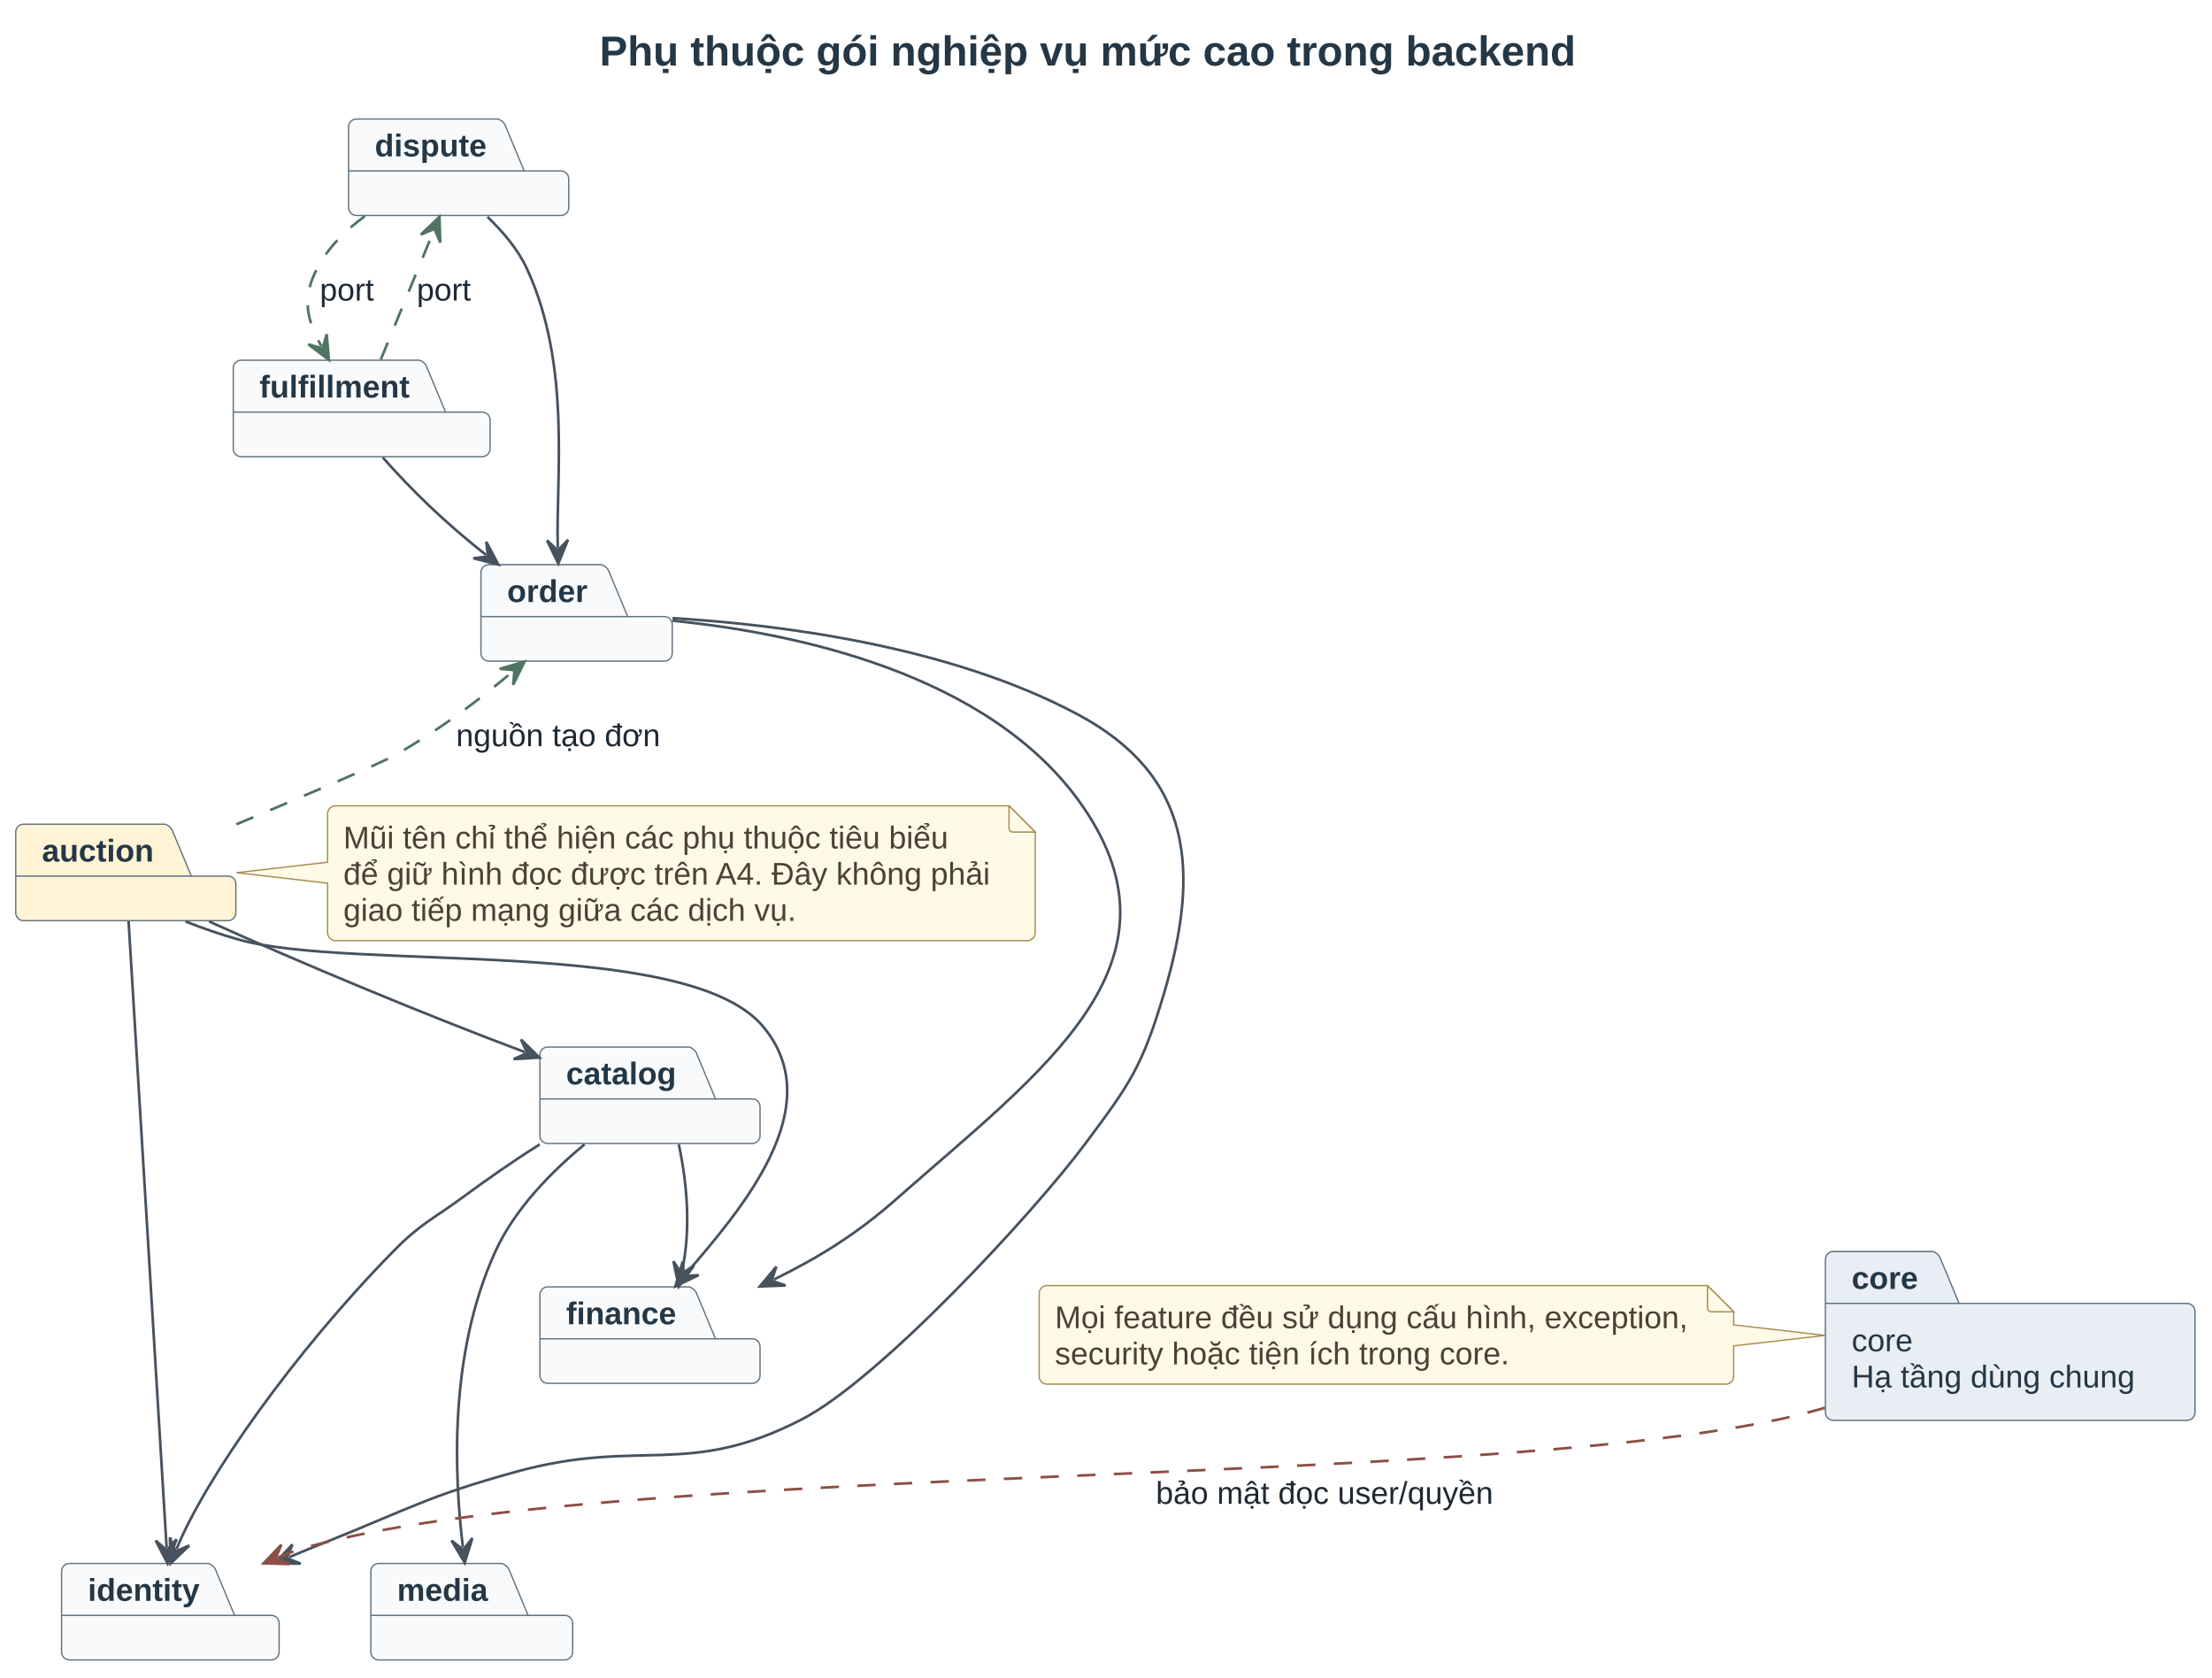
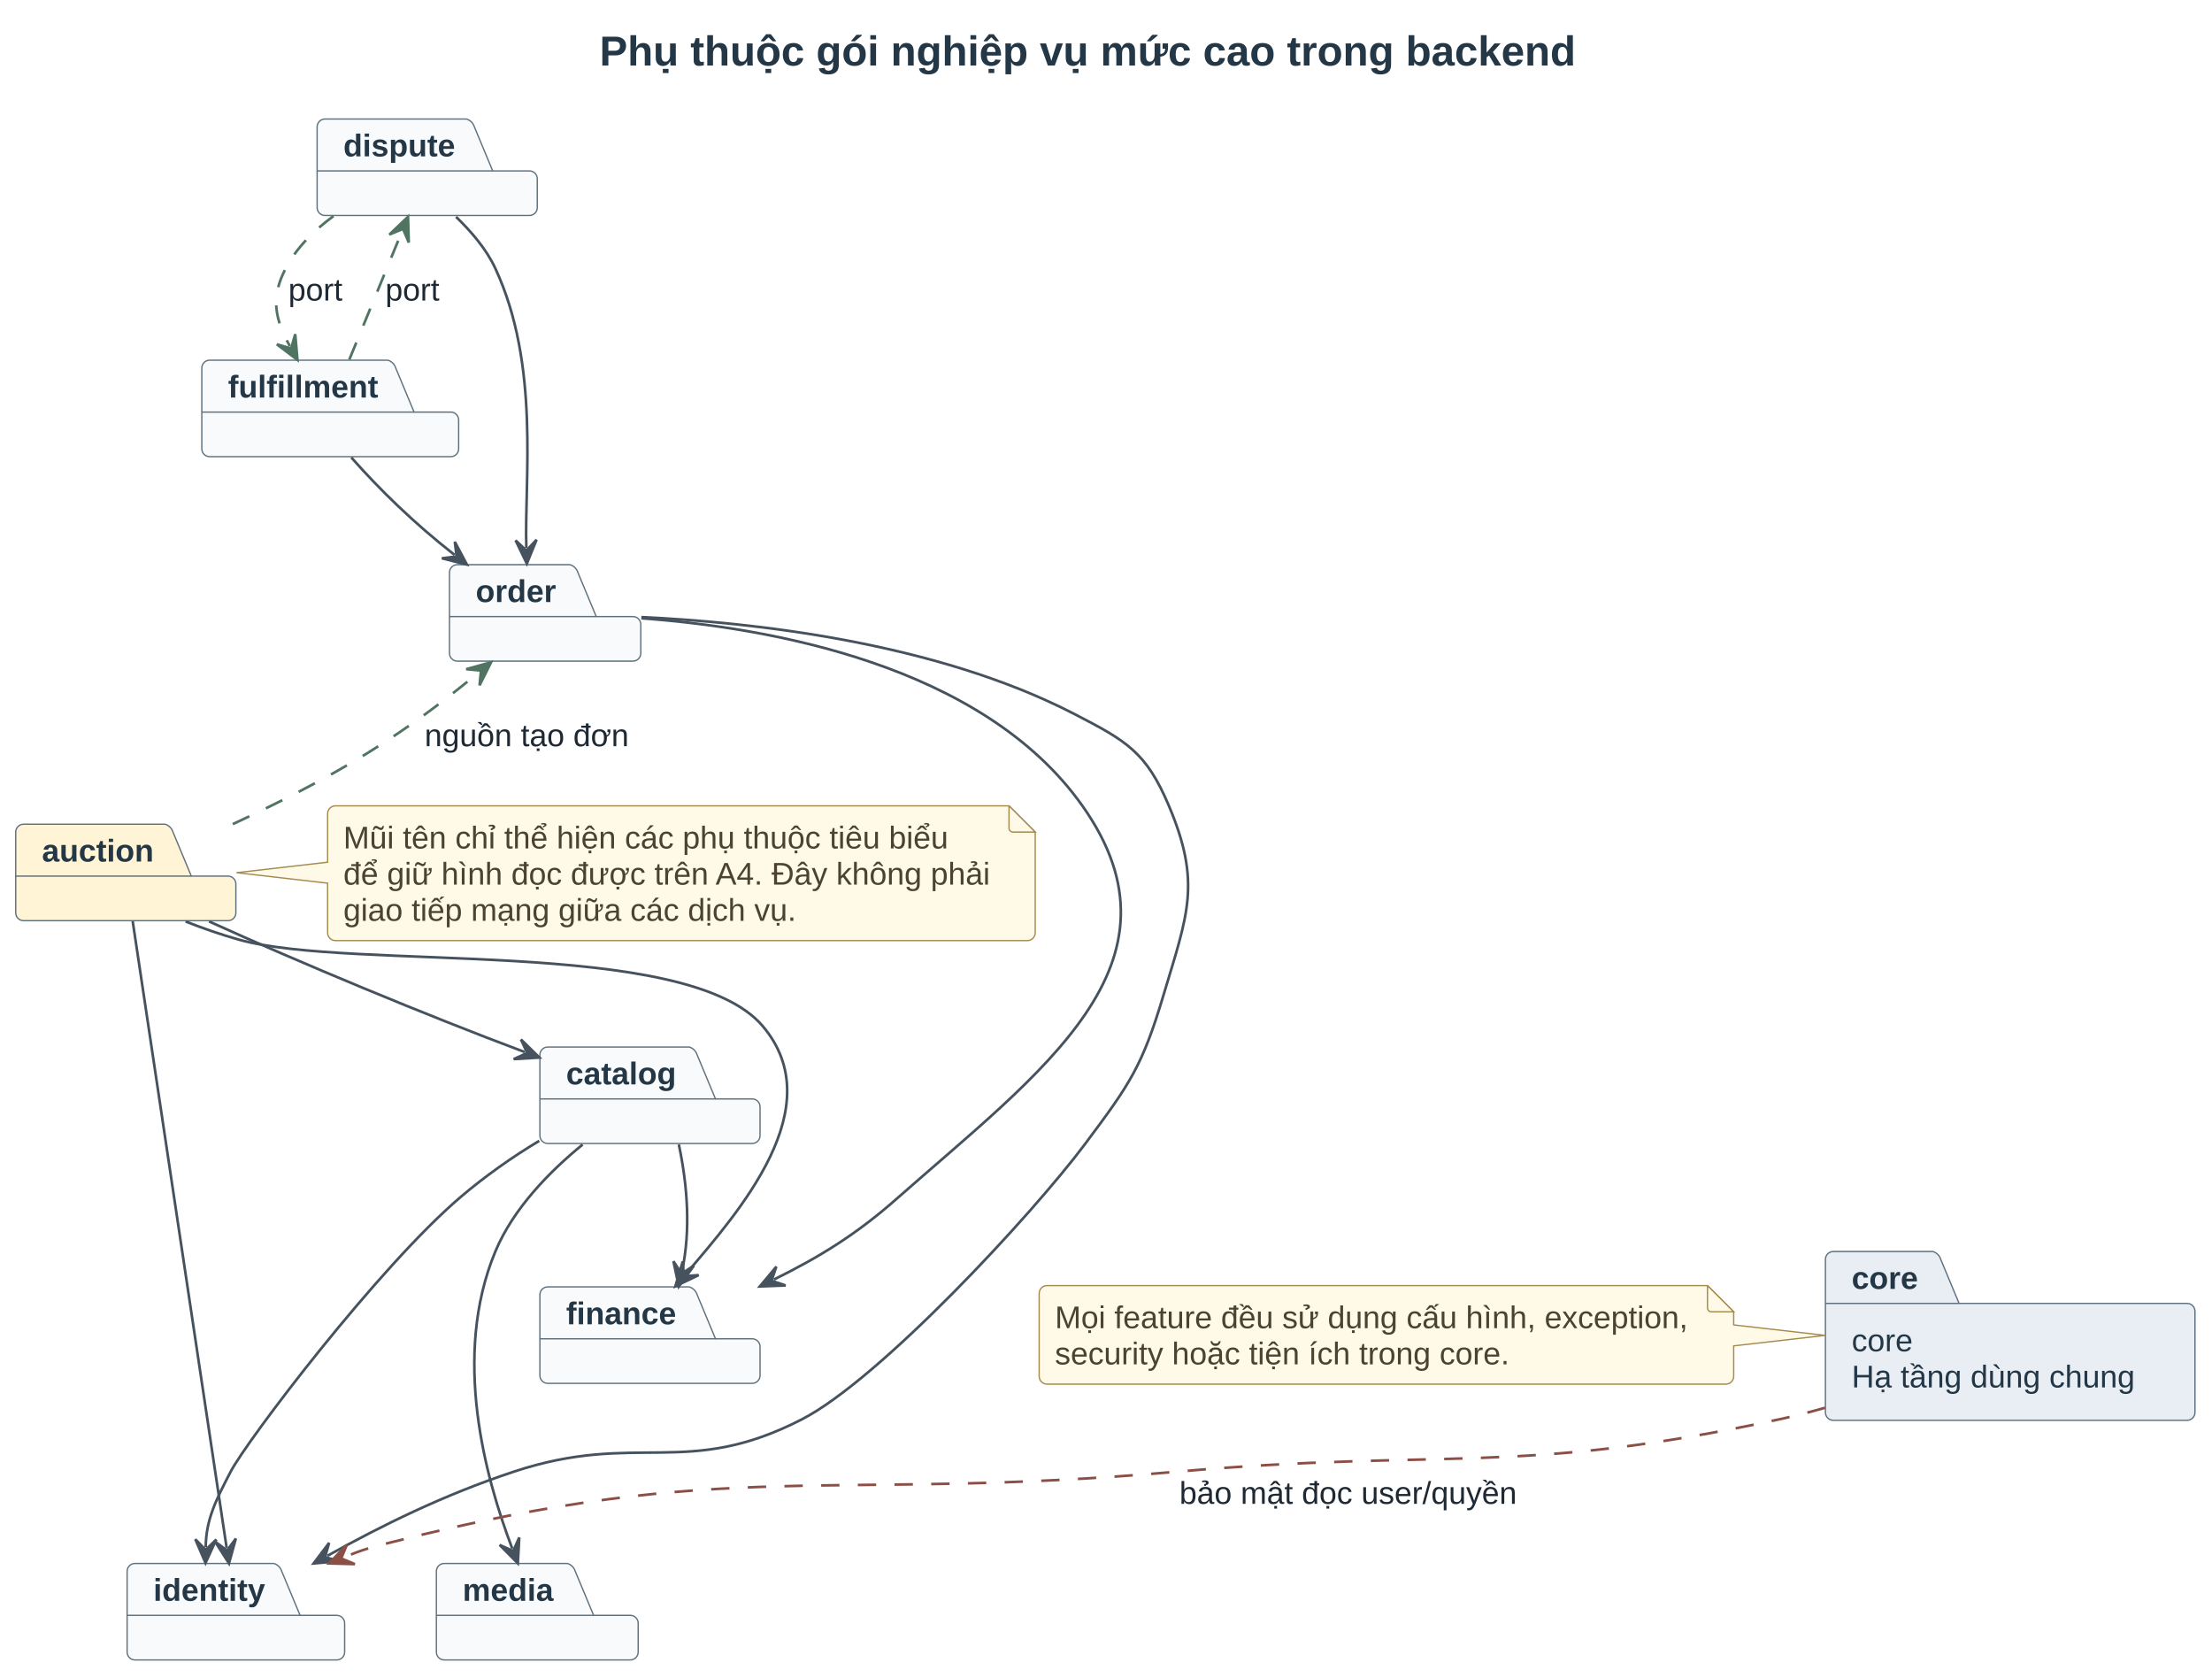
<svg xmlns="http://www.w3.org/2000/svg" contentStyleType="text/css" height="640px" preserveAspectRatio="none" style="width:844px;height:640px;background:#FFFFFF;" version="1.1" viewBox="0 0 844 640" width="844px" zoomAndPan="magnify">
  <defs />
  <g>
    <text fill="#243746" font-family="Arial" font-size="16" font-weight="bold" lengthAdjust="spacing" textLength="373" x="228.75" y="25.008">Phụ thuộc gói nghiệp vụ mức cao trong backend</text>
    <g id="elem_core">
      <path d="M699.5,477.398 L737.5,477.398 A4.5,4.5 0 0 1 740.5,480.398 L747.5,497.197 L834.5,497.197 A3,3 0 0 1 837.5,500.197 L837.5,538.795 A3,3 0 0 1 834.5,541.795 L699.5,541.795 A3,3 0 0 1 696.5,538.795 L696.5,480.398 A3,3 0 0 1 699.5,477.398 " fill="#E8EEF3" style="stroke:#60717E;stroke-width:0.5;" />
      <line style="stroke:#60717E;stroke-width:0.5;" x1="696.5" x2="747.5" y1="497.197" y2="497.197" />
      <text fill="#243746" font-family="Arial" font-size="12" font-weight="bold" lengthAdjust="spacing" textLength="26" x="706.5" y="491.654">core</text>
      <text fill="#243746" font-family="Arial" font-size="12" lengthAdjust="spacing" textLength="24" x="706.5" y="515.453">core</text>
      <text fill="#243746" font-family="Arial" font-size="12" lengthAdjust="spacing" textLength="111" x="706.5" y="529.252">Hạ tầng dùng chung</text>
    </g>
    <g id="elem_dispute">
-       <path d="M136,45.398 L190,45.398 A4.5,4.5 0 0 1 193,48.398 L200,65.197 L214,65.197 A3,3 0 0 1 217,68.197 L217,79.197 A3,3 0 0 1 214,82.197 L136,82.197 A3,3 0 0 1 133,79.197 L133,48.398 A3,3 0 0 1 136,45.398 " fill="#F8FAFB" style="stroke:#60717E;stroke-width:0.5;" />
-       <line style="stroke:#60717E;stroke-width:0.5;" x1="133" x2="200" y1="65.197" y2="65.197" />
-       <text fill="#243746" font-family="Arial" font-size="12" font-weight="bold" lengthAdjust="spacing" textLength="42" x="143" y="59.654">dispute</text>
+       <path d="M124,45.398 L178,45.398 A4.5,4.5 0 0 1 181,48.398 L188,65.197 L202,65.197 A3,3 0 0 1 205,68.197 L205,79.197 A3,3 0 0 1 202,82.197 L124,82.197 A3,3 0 0 1 121,79.197 L121,48.398 A3,3 0 0 1 124,45.398 " fill="#F8FAFB" style="stroke:#60717E;stroke-width:0.5;" />
+       <line style="stroke:#60717E;stroke-width:0.5;" x1="121" x2="188" y1="65.197" y2="65.197" />
+       <text fill="#243746" font-family="Arial" font-size="12" font-weight="bold" lengthAdjust="spacing" textLength="42" x="131" y="59.654">dispute</text>
    </g>
    <g id="elem_fulfillment">
-       <path d="M92,137.398 L160,137.398 A4.5,4.5 0 0 1 163,140.398 L170,157.197 L184,157.197 A3,3 0 0 1 187,160.197 L187,171.197 A3,3 0 0 1 184,174.197 L92,174.197 A3,3 0 0 1 89,171.197 L89,140.398 A3,3 0 0 1 92,137.398 " fill="#F8FAFB" style="stroke:#60717E;stroke-width:0.5;" />
-       <line style="stroke:#60717E;stroke-width:0.5;" x1="89" x2="170" y1="157.197" y2="157.197" />
-       <text fill="#243746" font-family="Arial" font-size="12" font-weight="bold" lengthAdjust="spacing" textLength="56" x="99" y="151.654">fulfillment</text>
+       <path d="M80,137.398 L148,137.398 A4.5,4.5 0 0 1 151,140.398 L158,157.197 L172,157.197 A3,3 0 0 1 175,160.197 L175,171.197 A3,3 0 0 1 172,174.197 L80,174.197 A3,3 0 0 1 77,171.197 L77,140.398 A3,3 0 0 1 80,137.398 " fill="#F8FAFB" style="stroke:#60717E;stroke-width:0.5;" />
+       <line style="stroke:#60717E;stroke-width:0.5;" x1="77" x2="158" y1="157.197" y2="157.197" />
+       <text fill="#243746" font-family="Arial" font-size="12" font-weight="bold" lengthAdjust="spacing" textLength="56" x="87" y="151.654">fulfillment</text>
    </g>
    <g id="elem_order">
-       <path d="M186.5,215.398 L229.5,215.398 A4.5,4.5 0 0 1 232.5,218.398 L239.5,235.197 L253.5,235.197 A3,3 0 0 1 256.5,238.197 L256.5,249.197 A3,3 0 0 1 253.5,252.197 L186.5,252.197 A3,3 0 0 1 183.5,249.197 L183.5,218.398 A3,3 0 0 1 186.5,215.398 " fill="#F8FAFB" style="stroke:#60717E;stroke-width:0.5;" />
-       <line style="stroke:#60717E;stroke-width:0.5;" x1="183.5" x2="239.5" y1="235.197" y2="235.197" />
-       <text fill="#243746" font-family="Arial" font-size="12" font-weight="bold" lengthAdjust="spacing" textLength="31" x="193.5" y="229.654">order</text>
+       <path d="M174.5,215.398 L217.5,215.398 A4.5,4.5 0 0 1 220.5,218.398 L227.5,235.197 L241.5,235.197 A3,3 0 0 1 244.5,238.197 L244.5,249.197 A3,3 0 0 1 241.5,252.197 L174.5,252.197 A3,3 0 0 1 171.5,249.197 L171.5,218.398 A3,3 0 0 1 174.5,215.398 " fill="#F8FAFB" style="stroke:#60717E;stroke-width:0.5;" />
+       <line style="stroke:#60717E;stroke-width:0.5;" x1="171.5" x2="227.5" y1="235.197" y2="235.197" />
+       <text fill="#243746" font-family="Arial" font-size="12" font-weight="bold" lengthAdjust="spacing" textLength="31" x="181.5" y="229.654">order</text>
    </g>
    <g id="elem_auction">
      <path d="M9,314.398 L63,314.398 A4.5,4.5 0 0 1 66,317.398 L73,334.197 L87,334.197 A3,3 0 0 1 90,337.197 L90,348.197 A3,3 0 0 1 87,351.197 L9,351.197 A3,3 0 0 1 6,348.197 L6,317.398 A3,3 0 0 1 9,314.398 " fill="#FFF4D6" style="stroke:#60717E;stroke-width:0.5;" />
      <line style="stroke:#60717E;stroke-width:0.5;" x1="6" x2="73" y1="334.197" y2="334.197" />
      <text fill="#243746" font-family="Arial" font-size="12" font-weight="bold" lengthAdjust="spacing" textLength="42" x="16" y="328.654">auction</text>
    </g>
    <g id="elem_catalog">
      <path d="M209,399.398 L263,399.398 A4.5,4.5 0 0 1 266,402.398 L273,419.197 L287,419.197 A3,3 0 0 1 290,422.197 L290,433.197 A3,3 0 0 1 287,436.197 L209,436.197 A3,3 0 0 1 206,433.197 L206,402.398 A3,3 0 0 1 209,399.398 " fill="#F8FAFB" style="stroke:#60717E;stroke-width:0.5;" />
      <line style="stroke:#60717E;stroke-width:0.5;" x1="206" x2="273" y1="419.197" y2="419.197" />
      <text fill="#243746" font-family="Arial" font-size="12" font-weight="bold" lengthAdjust="spacing" textLength="42" x="216" y="413.654">catalog</text>
    </g>
    <g id="elem_finance">
      <path d="M209,490.898 L263,490.898 A4.5,4.5 0 0 1 266,493.898 L273,510.697 L287,510.697 A3,3 0 0 1 290,513.697 L290,524.697 A3,3 0 0 1 287,527.697 L209,527.697 A3,3 0 0 1 206,524.697 L206,493.898 A3,3 0 0 1 209,490.898 " fill="#F8FAFB" style="stroke:#60717E;stroke-width:0.5;" />
      <line style="stroke:#60717E;stroke-width:0.5;" x1="206" x2="273" y1="510.697" y2="510.697" />
      <text fill="#243746" font-family="Arial" font-size="12" font-weight="bold" lengthAdjust="spacing" textLength="42" x="216" y="505.154">finance</text>
    </g>
    <g id="elem_identity">
-       <path d="M26.5,596.398 L79.5,596.398 A4.5,4.5 0 0 1 82.5,599.398 L89.5,616.197 L103.5,616.197 A3,3 0 0 1 106.5,619.197 L106.5,630.197 A3,3 0 0 1 103.5,633.197 L26.5,633.197 A3,3 0 0 1 23.5,630.197 L23.5,599.398 A3,3 0 0 1 26.5,596.398 " fill="#F8FAFB" style="stroke:#60717E;stroke-width:0.5;" />
-       <line style="stroke:#60717E;stroke-width:0.5;" x1="23.5" x2="89.5" y1="616.197" y2="616.197" />
-       <text fill="#243746" font-family="Arial" font-size="12" font-weight="bold" lengthAdjust="spacing" textLength="41" x="33.5" y="610.654">identity</text>
+       <path d="M51.5,596.398 L104.5,596.398 A4.5,4.5 0 0 1 107.5,599.398 L114.5,616.197 L128.5,616.197 A3,3 0 0 1 131.5,619.197 L131.5,630.197 A3,3 0 0 1 128.5,633.197 L51.5,633.197 A3,3 0 0 1 48.5,630.197 L48.5,599.398 A3,3 0 0 1 51.5,596.398 " fill="#F8FAFB" style="stroke:#60717E;stroke-width:0.5;" />
+       <line style="stroke:#60717E;stroke-width:0.5;" x1="48.5" x2="114.5" y1="616.197" y2="616.197" />
+       <text fill="#243746" font-family="Arial" font-size="12" font-weight="bold" lengthAdjust="spacing" textLength="41" x="58.5" y="610.654">identity</text>
    </g>
    <g id="elem_media">
-       <path d="M144.5,596.398 L191.5,596.398 A4.5,4.5 0 0 1 194.5,599.398 L201.5,616.197 L215.5,616.197 A3,3 0 0 1 218.5,619.197 L218.5,630.197 A3,3 0 0 1 215.5,633.197 L144.5,633.197 A3,3 0 0 1 141.5,630.197 L141.5,599.398 A3,3 0 0 1 144.5,596.398 " fill="#F8FAFB" style="stroke:#60717E;stroke-width:0.5;" />
-       <line style="stroke:#60717E;stroke-width:0.5;" x1="141.5" x2="201.5" y1="616.197" y2="616.197" />
-       <text fill="#243746" font-family="Arial" font-size="12" font-weight="bold" lengthAdjust="spacing" textLength="35" x="151.5" y="610.654">media</text>
+       <path d="M169.5,596.398 L216.5,596.398 A4.5,4.5 0 0 1 219.5,599.398 L226.5,616.197 L240.5,616.197 A3,3 0 0 1 243.5,619.197 L243.5,630.197 A3,3 0 0 1 240.5,633.197 L169.5,633.197 A3,3 0 0 1 166.5,630.197 L166.5,599.398 A3,3 0 0 1 169.5,596.398 " fill="#F8FAFB" style="stroke:#60717E;stroke-width:0.5;" />
+       <line style="stroke:#60717E;stroke-width:0.5;" x1="166.5" x2="226.5" y1="616.197" y2="616.197" />
+       <text fill="#243746" font-family="Arial" font-size="12" font-weight="bold" lengthAdjust="spacing" textLength="35" x="176.5" y="610.654">media</text>
    </g>
    <g id="elem_GMN36">
      <path d="M396.5,493.398 L396.5,524.996 A3,3 0 0 0 399.5,527.996 L658.5,527.996 A3,3 0 0 0 661.5,524.996 L661.5,513.398 L696.42,509.398 L661.5,505.398 L661.5,500.398 L651.5,490.398 L399.5,490.398 A3,3 0 0 0 396.5,493.398 " fill="#FFF9E8" style="stroke:#A58B4E;stroke-width:0.5;" />
      <path d="M651.5,490.398 L651.5,498.898 A1.5,1.5 0 0 0 653,500.398 L661.5,500.398 L651.5,490.398 " fill="#FFF9E8" style="stroke:#A58B4E;stroke-width:0.5;" />
      <text fill="#4B4234" font-family="Arial" font-size="12" lengthAdjust="spacing" textLength="244" x="402.5" y="506.654">Mọi feature đều sử dụng cấu hình, exception,</text>
      <text fill="#4B4234" font-family="Arial" font-size="12" lengthAdjust="spacing" textLength="175" x="402.5" y="520.453">security hoặc tiện ích trong core.</text>
    </g>
    <g id="elem_GMN39">
      <path d="M125,310.398 L125,328.898 L90.23,332.898 L125,336.898 L125,355.795 A3,3 0 0 0 128,358.795 L392,358.795 A3,3 0 0 0 395,355.795 L395,317.398 L385,307.398 L128,307.398 A3,3 0 0 0 125,310.398 " fill="#FFF9E8" style="stroke:#A58B4E;stroke-width:0.5;" />
      <path d="M385,307.398 L385,315.898 A1.5,1.5 0 0 0 386.5,317.398 L395,317.398 L385,307.398 " fill="#FFF9E8" style="stroke:#A58B4E;stroke-width:0.5;" />
      <text fill="#4B4234" font-family="Arial" font-size="12" lengthAdjust="spacing" textLength="234" x="131" y="323.654">Mũi tên chỉ thể hiện các phụ thuộc tiêu biểu</text>
      <text fill="#4B4234" font-family="Arial" font-size="12" lengthAdjust="spacing" textLength="249" x="131" y="337.453">để giữ hình đọc được trên A4. Đây không phải</text>
      <text fill="#4B4234" font-family="Arial" font-size="12" lengthAdjust="spacing" textLength="176" x="131" y="351.252">giao tiếp mạng giữa các dịch vụ.</text>
    </g>
    <g id="link_dispute_order">
-       <path d="M186.01,82.718 C191.66,88.218 197.5,94.848 201,102.398 C218.17,139.398 211.987,182.881 212.827,209.012 " fill="none" id="dispute-to-order" style="stroke:#46525E;stroke-width:1.0;" />
-       <polygon fill="#46525E" points="213.02,215.008,216.729,205.885,212.859,210.011,208.733,206.142,213.02,215.008" style="stroke:#46525E;stroke-width:1.0;" />
+       <path d="M174.01,82.718 C179.66,88.218 185.5,94.848 189,102.398 C206.17,139.398 199.987,182.881 200.827,209.012 " fill="none" id="dispute-to-order" style="stroke:#46525E;stroke-width:1.0;" />
+       <polygon fill="#46525E" points="201.02,215.008,204.729,205.885,200.859,210.011,196.733,206.142,201.02,215.008" style="stroke:#46525E;stroke-width:1.0;" />
    </g>
    <g id="link_dispute_fulfillment">
-       <path d="M139.25,82.428 C131.92,87.778 125.18,94.408 121,102.398 C115.23,113.438 116.797,121.548 122.597,132.038 " fill="none" id="dispute-to-fulfillment" style="stroke:#4F7461;stroke-width:1.0;stroke-dasharray:7.0,7.0;" />
-       <polygon fill="#4F7461" points="125.5,137.288,124.646,127.477,123.081,132.913,117.645,131.348,125.5,137.288" style="stroke:#4F7461;stroke-width:1.0;" />
-       <text fill="#1F2933" font-family="Arial" font-size="12" lengthAdjust="spacing" textLength="21" x="122" y="114.654">port</text>
+       <path d="M127.25,82.428 C119.92,87.778 113.18,94.408 109,102.398 C103.23,113.438 104.797,121.548 110.597,132.038 " fill="none" id="dispute-to-fulfillment" style="stroke:#4F7461;stroke-width:1.0;stroke-dasharray:7.0,7.0;" />
+       <polygon fill="#4F7461" points="113.5,137.288,112.646,127.477,111.081,132.913,105.645,131.348,113.5,137.288" style="stroke:#4F7461;stroke-width:1.0;" />
+       <text fill="#1F2933" font-family="Arial" font-size="12" lengthAdjust="spacing" textLength="21" x="110" y="114.654">port</text>
    </g>
    <g id="link_fulfillment_dispute">
-       <path d="M145.29,137.158 C151.78,121.388 158.918,104.007 165.408,88.228 " fill="none" id="fulfillment-to-dispute" style="stroke:#4F7461;stroke-width:1.0;stroke-dasharray:7.0,7.0;" />
-       <polygon fill="#4F7461" points="167.69,82.678,160.567,89.481,165.788,87.303,167.966,92.523,167.69,82.678" style="stroke:#4F7461;stroke-width:1.0;" />
-       <text fill="#1F2933" font-family="Arial" font-size="12" lengthAdjust="spacing" textLength="21" x="159" y="114.654">port</text>
+       <path d="M133.29,137.158 C139.78,121.388 146.918,104.007 153.408,88.228 " fill="none" id="fulfillment-to-dispute" style="stroke:#4F7461;stroke-width:1.0;stroke-dasharray:7.0,7.0;" />
+       <polygon fill="#4F7461" points="155.69,82.678,148.567,89.481,153.788,87.303,155.966,92.523,155.69,82.678" style="stroke:#4F7461;stroke-width:1.0;" />
+       <text fill="#1F2933" font-family="Arial" font-size="12" lengthAdjust="spacing" textLength="21" x="147" y="114.654">port</text>
    </g>
    <g id="link_fulfillment_order">
-       <path d="M146.06,174.528 C156.91,186.798 169.788,199.407 185.428,211.667 " fill="none" id="fulfillment-to-order" style="stroke:#46525E;stroke-width:1.0;" />
-       <polygon fill="#46525E" points="190.15,215.368,185.535,206.668,186.215,212.284,180.599,212.964,190.15,215.368" style="stroke:#46525E;stroke-width:1.0;" />
+       <path d="M134.06,174.528 C144.91,186.798 157.788,199.407 173.428,211.667 " fill="none" id="fulfillment-to-order" style="stroke:#46525E;stroke-width:1.0;" />
+       <polygon fill="#46525E" points="178.15,215.368,173.535,206.668,174.215,212.284,168.599,212.964,178.15,215.368" style="stroke:#46525E;stroke-width:1.0;" />
    </g>
    <g id="link_order_finance">
-       <path d="M256.59,236.768 C302,241.278 377.74,256.488 413,307.398 C454.99,368.038 397.31,408.608 342,457.398 C326.68,470.908 312.563,479.578 295.283,488.088 " fill="none" id="order-to-finance" style="stroke:#46525E;stroke-width:1.0;" />
+       <path d="M244.72,235.848 C292.6,239.308 374.75,253.298 413,307.398 C455.58,367.618 397.31,408.608 342,457.398 C326.68,470.908 312.563,479.578 295.283,488.088 " fill="none" id="order-to-finance" style="stroke:#46525E;stroke-width:1.0;" />
      <polygon fill="#46525E" points="289.9,490.738,299.741,490.351,294.386,488.529,296.207,483.174,289.9,490.738" style="stroke:#46525E;stroke-width:1.0;" />
    </g>
    <g id="link_order_identity">
-       <path d="M256.59,235.808 C296.67,238.178 361.79,246.178 411,272.398 C454.92,295.808 458.22,331.708 444,379.398 C435.82,406.828 431.14,413.468 414,436.398 C393.96,463.208 335.75,526.048 306,541.398 C262.23,563.988 244.5,548.358 197,561.398 C163.64,570.558 156.11,575.528 124,588.398 C117.79,590.888 116.761,591.26 110.391,593.97 " fill="none" id="order-to-identity" style="stroke:#46525E;stroke-width:1.0;" />
-       <polygon fill="#46525E" points="104.87,596.318,114.718,596.476,109.471,594.361,111.586,589.114,104.87,596.318" style="stroke:#46525E;stroke-width:1.0;" />
+       <path d="M244.71,235.398 C286.83,237.358 356.94,244.948 410,272.398 C429.82,282.648 437.32,286.838 446,307.398 C458.46,336.888 453.15,348.718 444,379.398 C435.82,406.828 431.14,413.468 414,436.398 C393.96,463.208 335.76,526.068 306,541.398 C261.82,564.148 243.17,545.778 196,561.398 C169.1,570.308 145.645,581.954 124.895,593.484 " fill="none" id="order-to-identity" style="stroke:#46525E;stroke-width:1.0;" />
+       <polygon fill="#46525E" points="119.65,596.398,129.46,595.524,124.021,593.97,125.574,588.53,119.65,596.398" style="stroke:#46525E;stroke-width:1.0;" />
    </g>
    <g id="link_auction_catalog">
      <path d="M79.77,351.498 C114.06,367.018 162.42,387.187 200.2,401.317 " fill="none" id="auction-to-catalog" style="stroke:#46525E;stroke-width:1.0;" />
      <polygon fill="#46525E" points="205.82,403.418,198.792,396.519,201.137,401.667,195.989,404.012,205.82,403.418" style="stroke:#46525E;stroke-width:1.0;" />
    </g>
    <g id="link_auction_finance">
      <path d="M70.82,351.508 C77.31,354.088 84.29,356.498 91,358.398 C134.35,370.658 261.86,357.048 291,391.398 C317.14,422.208 282.346,461.786 261.596,486.086 " fill="none" id="auction-to-finance" style="stroke:#46525E;stroke-width:1.0;" />
      <polygon fill="#46525E" points="257.7,490.648,266.586,486.402,260.947,486.846,260.502,481.207,257.7,490.648" style="stroke:#46525E;stroke-width:1.0;" />
    </g>
    <g id="link_auction_identity">
-       <path d="M49.06,351.418 C52.12,401.698 60.515,540.13 63.575,590.399 " fill="none" id="auction-to-identity" style="stroke:#46525E;stroke-width:1.0;" />
-       <polygon fill="#46525E" points="63.94,596.388,67.386,587.162,63.636,591.398,59.401,587.648,63.94,596.388" style="stroke:#46525E;stroke-width:1.0;" />
+       <path d="M50.63,351.418 C58.17,401.698 78.94,540.185 86.48,590.455 " fill="none" id="auction-to-identity" style="stroke:#46525E;stroke-width:1.0;" />
+       <polygon fill="#46525E" points="87.37,596.388,89.991,586.895,86.628,591.444,82.079,588.081,87.37,596.388" style="stroke:#46525E;stroke-width:1.0;" />
    </g>
    <g id="link_auction_order">
-       <path d="M90.19,314.438 C116.39,303.488 146.16,290.828 152,287.398 C169.23,277.278 182.463,267.224 195.532,256.264 " fill="none" id="auction-to-order" style="stroke:#4F7461;stroke-width:1.0;stroke-dasharray:7.0,7.0;" />
-       <polygon fill="#4F7461" points="200.13,252.408,190.664,255.126,196.299,255.621,195.804,261.256,200.13,252.408" style="stroke:#4F7461;stroke-width:1.0;" />
-       <text fill="#1F2933" font-family="Arial" font-size="12" lengthAdjust="spacing" textLength="80" x="174" y="284.654">nguồn tạo đơn</text>
+       <path d="M88.81,314.368 C105.13,306.798 123.85,297.388 140,287.398 C156.74,277.038 169.67,267.224 182.75,256.444 " fill="none" id="auction-to-order" style="stroke:#4F7461;stroke-width:1.0;stroke-dasharray:7.0,7.0;" />
+       <polygon fill="#4F7461" points="187.38,252.628,177.891,255.266,183.522,255.808,182.979,261.439,187.38,252.628" style="stroke:#4F7461;stroke-width:1.0;" />
+       <text fill="#1F2933" font-family="Arial" font-size="12" lengthAdjust="spacing" textLength="80" x="162" y="284.654">nguồn tạo đơn</text>
    </g>
    <g id="link_catalog_identity">
-       <path d="M205.93,436.548 C196.04,442.728 186.01,449.768 177,456.398 C164.75,465.408 160.65,466.548 150,477.398 C112.09,516.048 78.538,563.638 67.388,590.808 " fill="none" id="catalog-to-identity" style="stroke:#46525E;stroke-width:1.0;" />
-       <polygon fill="#46525E" points="65.11,596.358,72.227,589.551,67.008,591.733,64.826,586.514,65.11,596.358" style="stroke:#46525E;stroke-width:1.0;" />
+       <path d="M205.76,435.178 C195.33,441.408 184.9,448.838 176,456.398 C144.36,483.268 94.14,549.598 88,561.398 C82.32,572.328 78.609,579.699 78.489,590.209 " fill="none" id="catalog-to-identity" style="stroke:#46525E;stroke-width:1.0;" />
+       <polygon fill="#46525E" points="78.42,596.208,82.522,587.255,78.477,591.209,74.523,587.163,78.42,596.208" style="stroke:#46525E;stroke-width:1.0;" />
    </g>
    <g id="link_catalog_media">
-       <path d="M223.04,436.538 C210.49,446.888 196.42,461.118 189,477.398 C171.07,516.728 173.375,563.171 176.615,590.181 " fill="none" id="catalog-to-media" style="stroke:#46525E;stroke-width:1.0;" />
-       <polygon fill="#46525E" points="177.33,596.138,180.23,586.726,176.734,591.174,172.287,587.679,177.33,596.138" style="stroke:#46525E;stroke-width:1.0;" />
+       <path d="M222.3,436.598 C209.71,446.878 195.82,461.018 189,477.398 C172.3,517.478 185.302,563.958 195.452,590.718 " fill="none" id="catalog-to-media" style="stroke:#46525E;stroke-width:1.0;" />
+       <polygon fill="#46525E" points="197.58,596.328,198.128,586.495,195.807,591.653,190.648,589.332,197.58,596.328" style="stroke:#46525E;stroke-width:1.0;" />
    </g>
    <g id="link_catalog_finance">
      <path d="M259.01,436.578 C262.33,452.268 263.576,469.199 260.246,484.879 " fill="none" id="catalog-to-finance" style="stroke:#46525E;stroke-width:1.0;" />
      <polygon fill="#46525E" points="259,490.748,264.782,482.776,260.039,485.858,256.957,481.114,259,490.748" style="stroke:#46525E;stroke-width:1.0;" />
    </g>
    <g id="link_core_identity">
-       <path d="M696.36,537.018 C690.54,538.678 684.7,540.178 679,541.398 C557.99,567.388 244.04,558.228 124,588.398 C116.21,590.358 113.678,590.945 106.098,594.065 " fill="none" id="core-to-identity" style="stroke:#8C4F45;stroke-width:1.0;stroke-dasharray:7.0,7.0;" />
-       <polygon fill="#8C4F45" points="100.55,596.348,110.395,596.622,105.174,594.445,107.35,589.224,100.55,596.348" style="stroke:#8C4F45;stroke-width:1.0;" />
-       <text fill="#1F2933" font-family="Arial" font-size="12" lengthAdjust="spacing" textLength="132" x="441" y="573.654">bảo mật đọc user/quyền</text>
+       <path d="M696.36,537.008 C690.54,538.668 684.7,540.168 679,541.398 C578.7,563.058 551.21,552.358 449,561.398 C315.65,573.198 278.75,555.428 149,588.398 C141.21,590.378 138.688,590.975 131.108,594.095 " fill="none" id="core-to-identity" style="stroke:#8C4F45;stroke-width:1.0;stroke-dasharray:7.0,7.0;" />
+       <polygon fill="#8C4F45" points="125.56,596.378,135.405,596.652,130.184,594.475,132.36,589.254,125.56,596.378" style="stroke:#8C4F45;stroke-width:1.0;" />
+       <text fill="#1F2933" font-family="Arial" font-size="12" lengthAdjust="spacing" textLength="132" x="450" y="573.654">bảo mật đọc user/quyền</text>
    </g>
  </g>
</svg>
